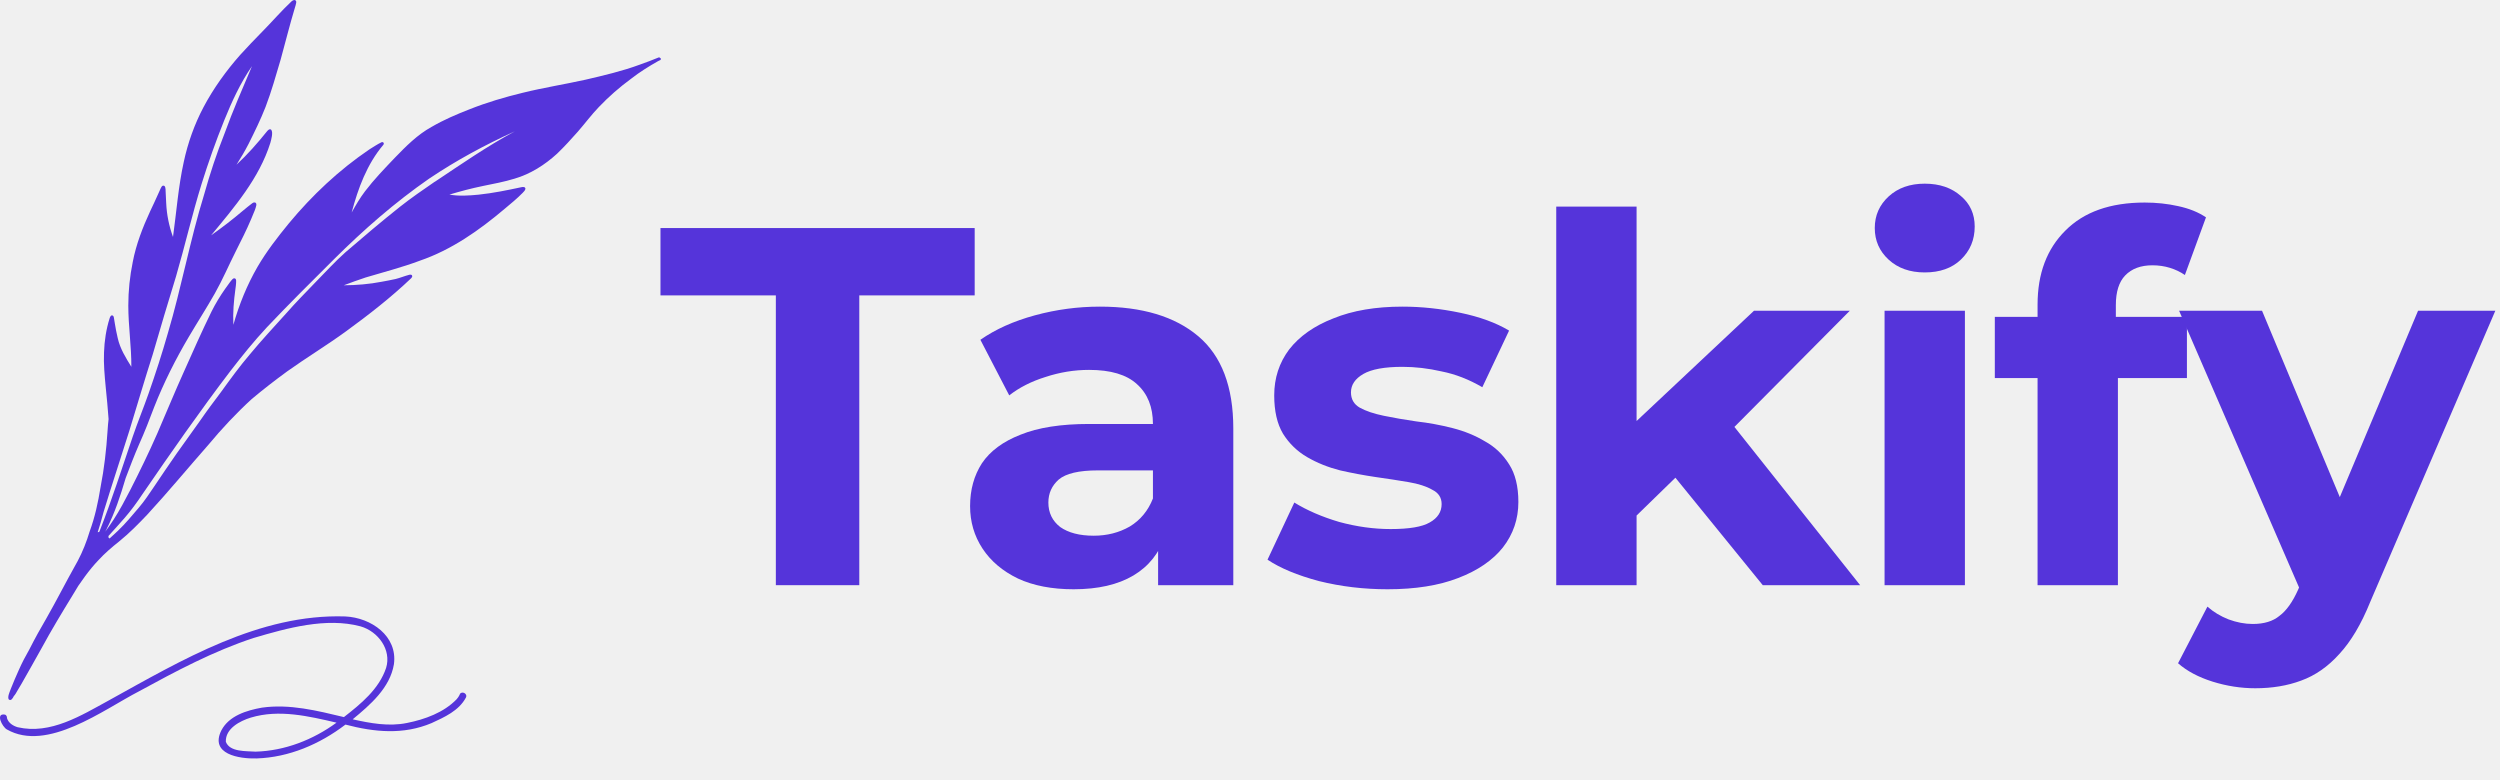
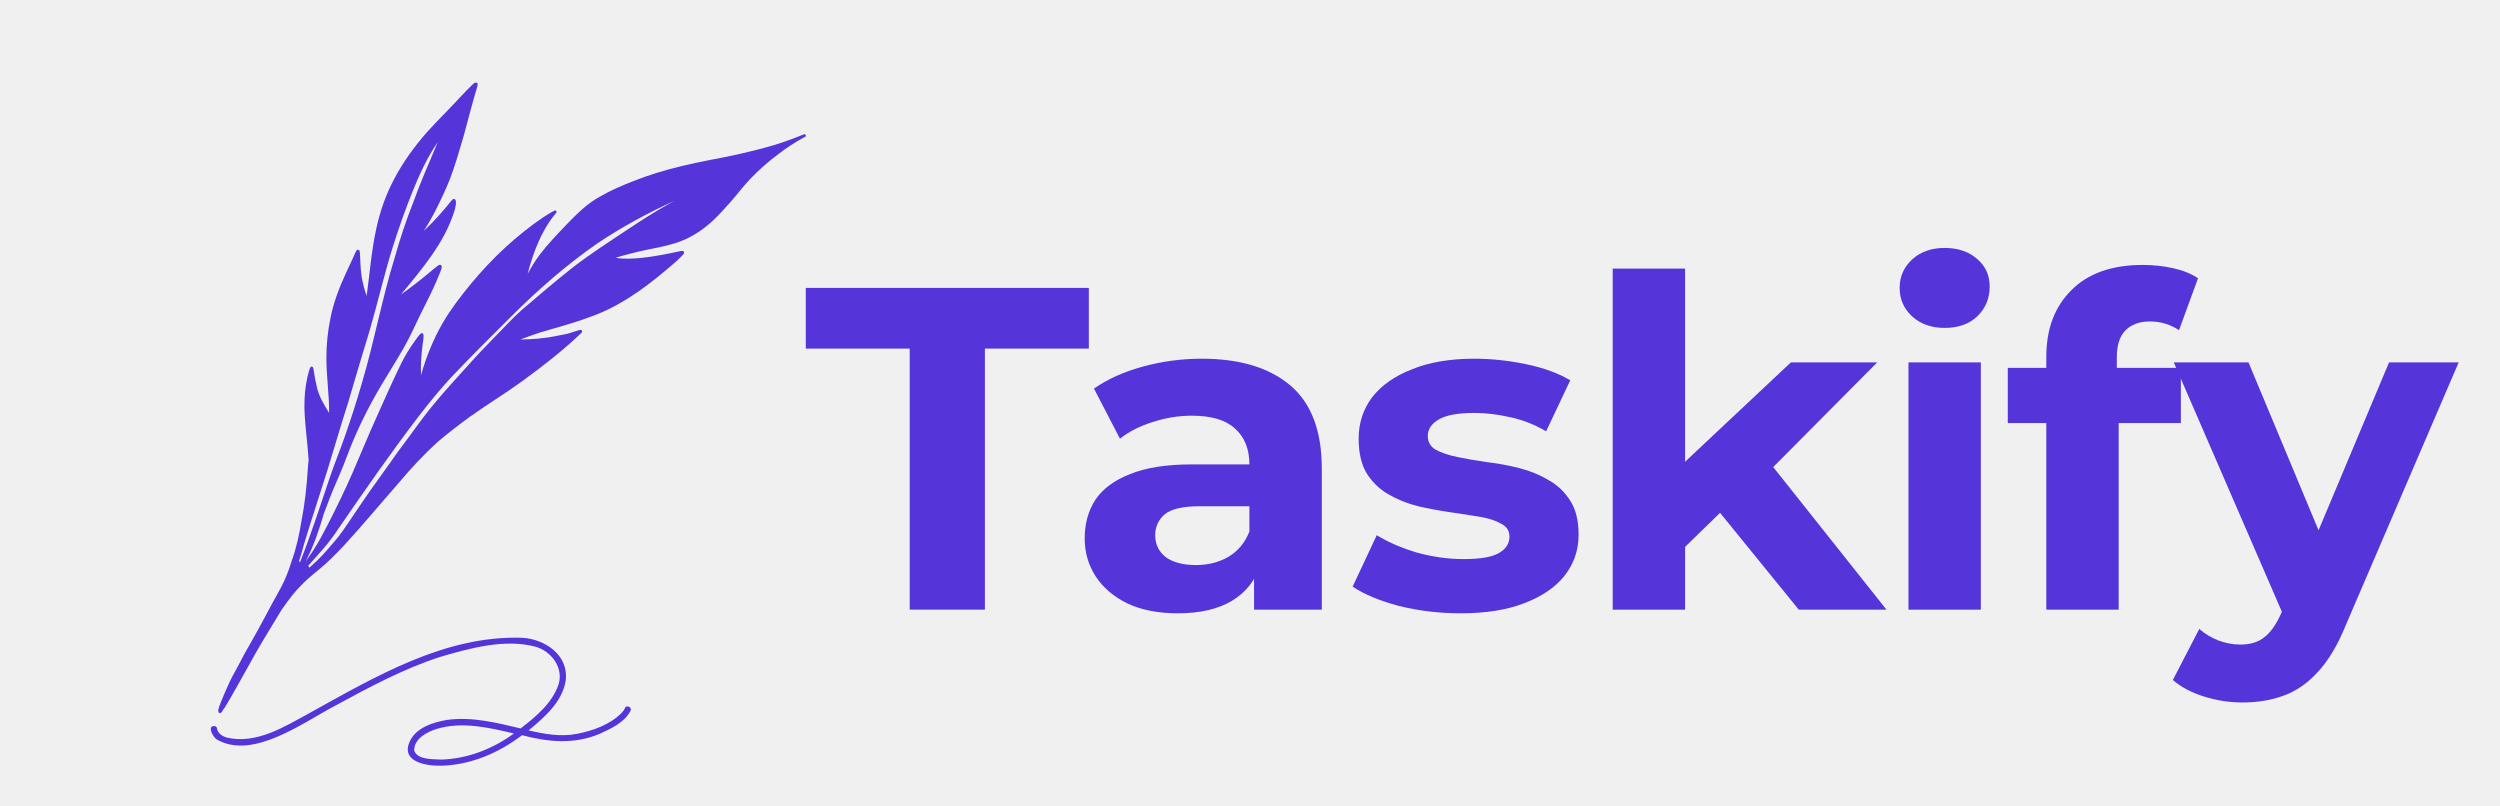
- <svg xmlns="http://www.w3.org/2000/svg" width="109" height="34" viewBox="0 0 109 34" fill="none">
-   <path d="M28.791 2.54C28.778 2.514 28.747 2.496 28.716 2.505C28.446 2.62 28.175 2.717 27.896 2.818C27.13 3.101 26.332 3.287 25.535 3.473C24.622 3.676 23.692 3.822 22.784 4.047C22 4.237 21.22 4.467 20.467 4.767C19.9 4.988 19.341 5.227 18.819 5.532C18.198 5.872 17.698 6.38 17.21 6.884C16.763 7.353 16.311 7.821 15.917 8.338C15.695 8.63 15.509 8.948 15.332 9.266C15.611 8.214 16.001 7.154 16.714 6.314C16.767 6.248 16.705 6.168 16.63 6.204C16.448 6.292 16.28 6.407 16.107 6.513C14.787 7.406 13.608 8.515 12.594 9.739C12.098 10.344 11.619 10.963 11.225 11.639C10.768 12.43 10.423 13.283 10.175 14.162C10.148 13.641 10.193 13.12 10.264 12.603C10.277 12.51 10.29 12.421 10.294 12.329C10.294 12.267 10.312 12.178 10.25 12.143C10.206 12.121 10.162 12.143 10.131 12.178C10.091 12.218 10.06 12.262 10.024 12.306C9.953 12.399 9.882 12.496 9.816 12.594C9.595 12.908 9.395 13.239 9.222 13.584C8.797 14.454 8.407 15.334 8.013 16.218C7.614 17.101 7.246 18.003 6.861 18.891C6.493 19.731 6.09 20.557 5.674 21.375C5.448 21.812 5.217 22.25 4.947 22.665C4.832 22.842 4.712 23.014 4.588 23.182C4.606 23.147 4.624 23.116 4.641 23.081C5.005 22.369 5.253 21.609 5.479 20.844C5.665 20.354 5.851 19.863 6.059 19.386C6.303 18.843 6.52 18.29 6.728 17.733C7.144 16.681 7.65 15.674 8.226 14.697C8.598 14.065 8.996 13.447 9.36 12.806C9.701 12.205 9.971 11.569 10.281 10.954C10.512 10.495 10.746 10.035 10.946 9.562C11.003 9.43 11.061 9.293 11.114 9.156C11.136 9.089 11.163 9.019 11.176 8.948C11.176 8.921 11.181 8.89 11.163 8.864C11.123 8.802 11.043 8.824 10.995 8.864C10.853 8.97 10.72 9.08 10.582 9.195C10.139 9.571 9.679 9.925 9.205 10.26C10.219 9.032 11.3 7.777 11.787 6.23C11.823 6.098 11.92 5.766 11.823 5.656C11.757 5.598 11.681 5.678 11.641 5.726C11.229 6.239 10.795 6.734 10.312 7.18C10.498 6.889 10.675 6.588 10.835 6.279C11.101 5.748 11.362 5.214 11.579 4.661C11.836 3.985 12.031 3.291 12.235 2.602C12.443 1.851 12.629 1.091 12.855 0.344C12.877 0.273 12.9 0.202 12.913 0.127C12.913 0.105 12.922 0.079 12.913 0.056C12.9 0.017 12.851 -0.01 12.811 0.003C12.775 0.012 12.74 0.034 12.709 0.061C12.257 0.485 11.854 0.958 11.42 1.395C11.101 1.723 10.777 2.054 10.472 2.394C9.856 3.092 9.307 3.853 8.872 4.675C8.478 5.421 8.19 6.23 8.013 7.056C7.774 8.135 7.694 9.24 7.543 10.331C7.37 9.858 7.269 9.359 7.246 8.851C7.238 8.683 7.229 8.506 7.22 8.325C7.22 8.241 7.22 8.06 7.091 8.099C7.051 8.121 7.029 8.166 7.007 8.21C6.967 8.289 6.932 8.373 6.896 8.457C6.786 8.714 6.662 8.961 6.546 9.213C6.219 9.92 5.935 10.654 5.789 11.418C5.66 12.046 5.594 12.687 5.594 13.323C5.594 14.216 5.731 15.095 5.727 15.992C5.483 15.599 5.235 15.201 5.133 14.742C5.08 14.525 5.04 14.308 5.005 14.092C4.996 14.03 4.982 13.964 4.974 13.902C4.965 13.858 4.965 13.8 4.929 13.769C4.85 13.707 4.796 13.813 4.779 13.88C4.628 14.357 4.553 14.861 4.535 15.365C4.513 15.873 4.562 16.381 4.61 16.889C4.655 17.349 4.703 17.808 4.734 18.272C4.712 18.44 4.703 18.608 4.69 18.776C4.637 19.603 4.544 20.429 4.384 21.242C4.278 21.896 4.141 22.541 3.91 23.169C3.777 23.615 3.605 24.048 3.388 24.459C3.352 24.517 3.321 24.579 3.29 24.636C2.86 25.401 2.466 26.183 2.032 26.943C1.77 27.389 1.518 27.844 1.283 28.308C1.11 28.609 0.951 28.914 0.813 29.228C0.694 29.493 0.579 29.762 0.472 30.032C0.432 30.147 0.317 30.377 0.379 30.491C0.472 30.575 0.548 30.465 0.605 30.346C0.619 30.332 0.632 30.319 0.641 30.306C0.676 30.257 0.707 30.209 0.734 30.156C0.805 30.036 0.876 29.921 0.942 29.806C1.234 29.298 1.518 28.786 1.806 28.273C2.236 27.478 2.705 26.704 3.179 25.931C3.259 25.803 3.334 25.674 3.414 25.542C3.512 25.401 3.609 25.264 3.711 25.122C3.893 24.875 4.088 24.636 4.3 24.415C4.562 24.128 4.889 23.849 5.195 23.606C5.638 23.248 6.037 22.842 6.427 22.431C7.335 21.445 8.19 20.411 9.076 19.404C9.665 18.697 10.299 18.016 10.977 17.397C11.477 16.978 11.996 16.575 12.523 16.191C13.365 15.59 14.251 15.055 15.088 14.445C16.076 13.725 17.042 12.974 17.928 12.13C17.955 12.099 17.986 12.063 17.968 12.019C17.95 11.962 17.879 11.971 17.831 11.984C17.631 12.037 17.441 12.117 17.246 12.165C17.046 12.209 16.843 12.249 16.643 12.284C16.098 12.39 15.54 12.435 14.986 12.439C15.301 12.32 15.62 12.205 15.939 12.099C16.732 11.86 17.534 11.657 18.309 11.365C19.687 10.892 20.892 10.044 21.995 9.111C22.265 8.886 22.54 8.661 22.788 8.409C22.832 8.356 22.899 8.307 22.908 8.232C22.908 8.144 22.802 8.144 22.735 8.161C22.115 8.294 21.49 8.422 20.861 8.488C20.445 8.528 20.01 8.559 19.594 8.484C20.077 8.338 20.564 8.21 21.06 8.108C21.521 8.015 21.986 7.927 22.434 7.79C23.129 7.587 23.754 7.189 24.286 6.703C24.605 6.398 24.901 6.071 25.194 5.74C25.504 5.386 25.783 5.006 26.111 4.666C26.541 4.215 27.01 3.804 27.511 3.437C27.883 3.145 28.282 2.898 28.694 2.664C28.725 2.646 28.756 2.637 28.787 2.62C28.814 2.602 28.822 2.571 28.809 2.54H28.791ZM4.579 23.536C4.579 23.536 4.579 23.536 4.57 23.536H4.575H4.579ZM5.638 18.785C5.979 17.671 6.307 16.553 6.662 15.444C6.994 14.308 7.326 13.173 7.676 12.046C8.066 10.711 8.376 9.354 8.788 8.024C9.081 7.087 9.408 6.159 9.776 5.249C10.108 4.427 10.481 3.618 10.986 2.885C10.574 3.861 10.148 4.829 9.789 5.824C9.444 6.694 9.151 7.582 8.899 8.484C8.283 10.477 7.911 12.536 7.317 14.534C7.065 15.418 6.781 16.293 6.476 17.163C6.258 17.786 6.001 18.409 5.789 19.032C5.315 20.416 4.876 21.812 4.336 23.173C4.327 23.182 4.318 23.191 4.309 23.2C4.291 23.195 4.274 23.2 4.26 23.204C4.353 22.913 4.442 22.616 4.517 22.32C4.876 21.136 5.27 19.965 5.638 18.785ZM18.956 7.923C18.442 8.276 17.928 8.63 17.441 9.014C16.63 9.659 15.841 10.327 15.057 11.003C14.601 11.409 14.189 11.865 13.759 12.302C13.334 12.744 12.904 13.177 12.501 13.637C11.965 14.233 11.415 14.821 10.902 15.44C10.45 15.97 10.037 16.536 9.63 17.101C9.329 17.503 9.023 17.906 8.739 18.321C8.403 18.803 8.053 19.271 7.716 19.753C7.379 20.239 7.047 20.725 6.719 21.216C6.511 21.525 6.303 21.839 6.059 22.126C5.771 22.466 5.474 22.824 5.146 23.138C5.022 23.248 4.903 23.359 4.783 23.474C4.783 23.474 4.783 23.474 4.779 23.474C4.721 23.46 4.721 23.407 4.734 23.363C4.969 23.103 5.204 22.846 5.434 22.581C5.713 22.259 5.966 21.914 6.201 21.56C7.45 19.74 8.713 17.923 10.055 16.164C10.556 15.515 11.074 14.874 11.633 14.273C12.594 13.257 13.586 12.275 14.579 11.286C15.859 10.013 17.224 8.82 18.708 7.79C19.891 6.995 21.149 6.314 22.447 5.726C21.233 6.376 20.099 7.167 18.956 7.927V7.923Z" fill="#5534DA" />
-   <path d="M20.046 30.284C20.011 30.359 19.962 30.425 19.909 30.487C19.351 31.066 18.526 31.366 17.747 31.521C16.958 31.685 16.147 31.534 15.377 31.362C16.143 30.73 17.003 29.992 17.175 28.962C17.344 27.729 16.178 26.93 15.057 26.877C11.309 26.753 7.925 28.781 4.748 30.536C3.543 31.194 2.201 32.038 0.77 31.707C0.57 31.649 0.366 31.521 0.304 31.309C0.309 31.252 0.282 31.185 0.225 31.159C-0.218 31.07 0.096 31.693 0.3 31.804C2.059 32.807 4.504 30.947 6.059 30.142C7.663 29.267 9.32 28.383 11.066 27.813C12.514 27.385 14.229 26.907 15.722 27.31C16.484 27.53 17.078 28.326 16.834 29.121C16.528 30.041 15.735 30.69 14.995 31.265C13.83 30.986 12.621 30.681 11.416 30.854C10.751 30.973 9.985 31.207 9.652 31.844C9.134 32.887 10.432 33.09 11.185 33.068C12.599 33.024 13.945 32.445 15.062 31.592C16.329 31.923 17.583 32.047 18.819 31.526C19.377 31.269 20.011 30.986 20.312 30.416C20.405 30.244 20.13 30.102 20.042 30.275L20.046 30.284ZM11.146 32.772C10.738 32.741 10.02 32.798 9.847 32.343C9.821 31.768 10.459 31.433 10.937 31.287C12.165 30.916 13.458 31.225 14.672 31.508C13.649 32.255 12.421 32.736 11.146 32.772Z" fill="#5534DA" />
-   <path d="M33.827 25.514V12.879H28.797V9.943H42.496V12.879H37.465V25.514H33.827Z" fill="#5534DA" />
-   <path d="M50.493 25.514V23.179L50.268 22.667V18.485C50.268 17.744 50.036 17.165 49.572 16.75C49.123 16.335 48.427 16.127 47.483 16.127C46.84 16.127 46.203 16.231 45.575 16.439C44.961 16.631 44.437 16.898 44.003 17.239L42.745 14.815C43.404 14.355 44.197 13.999 45.125 13.747C46.054 13.495 46.997 13.369 47.955 13.369C49.797 13.369 51.226 13.799 52.244 14.659C53.263 15.519 53.772 16.861 53.772 18.685V25.514H50.493ZM46.81 25.692C45.867 25.692 45.058 25.537 44.384 25.225C43.711 24.899 43.194 24.462 42.835 23.913C42.475 23.364 42.296 22.749 42.296 22.067C42.296 21.355 42.468 20.732 42.812 20.198C43.172 19.664 43.733 19.249 44.497 18.952C45.26 18.641 46.256 18.485 47.483 18.485H50.695V20.509H47.865C47.042 20.509 46.473 20.643 46.158 20.91C45.859 21.177 45.709 21.51 45.709 21.911C45.709 22.356 45.882 22.712 46.226 22.979C46.585 23.231 47.072 23.357 47.686 23.357C48.269 23.357 48.793 23.223 49.258 22.956C49.722 22.674 50.059 22.267 50.268 21.733L50.807 23.334C50.553 24.106 50.089 24.691 49.415 25.092C48.741 25.492 47.873 25.692 46.81 25.692Z" fill="#5534DA" />
-   <path d="M60.496 25.692C59.464 25.692 58.468 25.574 57.51 25.336C56.566 25.084 55.818 24.773 55.264 24.402L56.432 21.911C56.986 22.252 57.637 22.534 58.386 22.756C59.149 22.964 59.898 23.067 60.631 23.067C61.44 23.067 62.009 22.971 62.338 22.778C62.682 22.585 62.855 22.319 62.855 21.977C62.855 21.696 62.72 21.488 62.45 21.355C62.196 21.206 61.852 21.095 61.417 21.021C60.983 20.947 60.504 20.873 59.98 20.799C59.471 20.724 58.955 20.628 58.431 20.509C57.907 20.376 57.427 20.183 56.993 19.931C56.559 19.679 56.207 19.338 55.938 18.908C55.683 18.478 55.556 17.922 55.556 17.239C55.556 16.483 55.773 15.816 56.207 15.237C56.656 14.659 57.3 14.207 58.139 13.88C58.977 13.539 59.98 13.369 61.148 13.369C61.971 13.369 62.81 13.458 63.663 13.636C64.516 13.814 65.228 14.073 65.796 14.414L64.629 16.883C64.045 16.542 63.453 16.312 62.855 16.194C62.271 16.06 61.702 15.994 61.148 15.994C60.369 15.994 59.8 16.098 59.441 16.305C59.082 16.513 58.902 16.78 58.902 17.106C58.902 17.402 59.029 17.625 59.284 17.773C59.553 17.922 59.905 18.04 60.339 18.129C60.773 18.218 61.245 18.3 61.754 18.374C62.278 18.433 62.802 18.53 63.326 18.663C63.85 18.797 64.322 18.989 64.741 19.241C65.175 19.479 65.527 19.812 65.796 20.242C66.066 20.658 66.201 21.206 66.201 21.889C66.201 22.63 65.976 23.29 65.527 23.868C65.078 24.432 64.427 24.877 63.573 25.203C62.735 25.529 61.709 25.692 60.496 25.692Z" fill="#5534DA" />
-   <path d="M70.749 23.067L70.839 18.841L76.475 13.547H80.653L75.24 18.997L73.421 20.465L70.749 23.067ZM67.852 25.514V9.009H71.355V25.514H67.852ZM76.857 25.514L72.77 20.487L74.971 17.796L81.102 25.514H76.857Z" fill="#5534DA" />
-   <path d="M82.167 25.514V13.547H85.67V25.514H82.167ZM83.918 11.878C83.275 11.878 82.751 11.693 82.346 11.322C81.942 10.951 81.74 10.492 81.74 9.943C81.74 9.394 81.942 8.935 82.346 8.564C82.751 8.193 83.275 8.008 83.918 8.008C84.562 8.008 85.086 8.186 85.49 8.542C85.895 8.883 86.097 9.328 86.097 9.876C86.097 10.455 85.895 10.937 85.49 11.322C85.101 11.693 84.577 11.878 83.918 11.878Z" fill="#5534DA" />
-   <path d="M88.838 25.514V13.28C88.838 11.93 89.242 10.855 90.05 10.054C90.859 9.239 92.012 8.831 93.509 8.831C94.018 8.831 94.504 8.883 94.969 8.987C95.448 9.09 95.852 9.254 96.181 9.476L95.261 11.99C95.066 11.856 94.849 11.752 94.609 11.678C94.37 11.604 94.115 11.567 93.846 11.567C93.337 11.567 92.94 11.715 92.656 12.012C92.386 12.294 92.251 12.724 92.251 13.302V14.414L92.341 15.905V25.514H88.838ZM86.974 16.483V13.814H95.35V16.483H86.974Z" fill="#5534DA" />
-   <path d="M98.332 30.008C97.703 30.008 97.082 29.911 96.468 29.719C95.854 29.526 95.352 29.259 94.963 28.918L96.243 26.449C96.513 26.686 96.82 26.871 97.164 27.005C97.523 27.138 97.875 27.205 98.219 27.205C98.713 27.205 99.103 27.086 99.387 26.849C99.687 26.627 99.956 26.248 100.196 25.715L100.825 24.246L101.094 23.868L105.428 13.547H108.797L103.34 26.248C102.95 27.212 102.501 27.969 101.992 28.517C101.498 29.066 100.944 29.452 100.33 29.674C99.732 29.897 99.065 30.008 98.332 30.008ZM100.398 25.982L95.008 13.547H98.624L102.801 23.557L100.398 25.982Z" fill="#5534DA" />
+ <svg xmlns="http://www.w3.org/2000/svg" width="121" height="39" viewBox="0 0 121 39" fill="none">
+   <g clip-path="url(#clip0_1_1740)">
+     <path d="M38.995 6.532C38.981 6.506 38.95 6.488 38.919 6.497C38.649 6.612 38.379 6.709 38.099 6.811C37.333 7.093 36.536 7.279 35.738 7.465C34.825 7.668 33.895 7.814 32.987 8.039C32.203 8.229 31.423 8.459 30.67 8.76C30.103 8.98 29.544 9.219 29.022 9.524C28.401 9.864 27.901 10.373 27.413 10.876C26.966 11.345 26.514 11.813 26.12 12.33C25.898 12.622 25.712 12.94 25.535 13.258C25.814 12.207 26.204 11.146 26.917 10.306C26.97 10.24 26.908 10.16 26.833 10.196C26.651 10.284 26.483 10.399 26.31 10.505C24.99 11.398 23.811 12.507 22.797 13.731C22.301 14.336 21.822 14.955 21.428 15.631C20.972 16.422 20.626 17.275 20.378 18.155C20.351 17.633 20.396 17.112 20.467 16.595C20.48 16.502 20.493 16.414 20.498 16.321C20.498 16.259 20.515 16.171 20.453 16.135C20.409 16.113 20.365 16.135 20.334 16.171C20.294 16.21 20.263 16.255 20.227 16.299C20.157 16.392 20.086 16.489 20.019 16.586C19.798 16.9 19.598 17.231 19.425 17.576C19 18.446 18.61 19.326 18.216 20.21C17.817 21.093 17.45 21.995 17.064 22.883C16.696 23.723 16.293 24.549 15.877 25.367C15.651 25.804 15.42 26.242 15.15 26.657C15.035 26.834 14.915 27.006 14.791 27.174C14.809 27.139 14.827 27.108 14.845 27.073C15.208 26.361 15.456 25.601 15.682 24.837C15.868 24.346 16.054 23.855 16.262 23.378C16.506 22.835 16.723 22.282 16.931 21.725C17.348 20.674 17.853 19.666 18.429 18.689C18.801 18.058 19.2 17.439 19.563 16.798C19.904 16.197 20.174 15.561 20.484 14.946C20.715 14.487 20.95 14.027 21.149 13.554C21.206 13.422 21.264 13.285 21.317 13.148C21.339 13.082 21.366 13.011 21.379 12.94C21.379 12.914 21.384 12.883 21.366 12.856C21.326 12.794 21.246 12.816 21.198 12.856C21.056 12.962 20.923 13.073 20.786 13.188C20.343 13.563 19.882 13.917 19.408 14.253C20.422 13.024 21.503 11.769 21.991 10.222C22.026 10.09 22.124 9.758 22.026 9.648C21.96 9.59 21.884 9.67 21.845 9.718C21.432 10.231 20.998 10.726 20.515 11.172C20.701 10.881 20.879 10.58 21.038 10.271C21.304 9.741 21.565 9.206 21.782 8.653C22.039 7.977 22.234 7.284 22.438 6.594C22.646 5.843 22.832 5.083 23.058 4.336C23.081 4.265 23.103 4.194 23.116 4.119C23.116 4.097 23.125 4.071 23.116 4.049C23.103 4.009 23.054 3.982 23.014 3.996C22.979 4.004 22.943 4.027 22.912 4.053C22.46 4.477 22.057 4.95 21.623 5.388C21.304 5.715 20.98 6.046 20.675 6.386C20.059 7.085 19.51 7.845 19.076 8.667C18.681 9.414 18.393 10.222 18.216 11.049C17.977 12.127 17.897 13.232 17.746 14.323C17.574 13.85 17.472 13.351 17.45 12.843C17.441 12.675 17.432 12.498 17.423 12.317C17.423 12.233 17.423 12.052 17.294 12.092C17.255 12.114 17.232 12.158 17.21 12.202C17.17 12.282 17.135 12.366 17.099 12.45C16.989 12.706 16.865 12.953 16.75 13.205C16.422 13.912 16.138 14.646 15.992 15.41C15.863 16.038 15.797 16.679 15.797 17.315C15.797 18.208 15.934 19.087 15.93 19.984C15.686 19.591 15.438 19.193 15.336 18.734C15.283 18.517 15.243 18.301 15.208 18.084C15.199 18.022 15.186 17.956 15.177 17.894C15.168 17.85 15.168 17.792 15.132 17.761C15.053 17.7 14.999 17.806 14.982 17.872C14.831 18.349 14.756 18.853 14.738 19.357C14.716 19.865 14.765 20.373 14.813 20.881C14.858 21.341 14.906 21.801 14.938 22.265C14.915 22.433 14.906 22.6 14.893 22.768C14.84 23.595 14.747 24.421 14.588 25.234C14.481 25.888 14.344 26.534 14.113 27.161C13.98 27.607 13.808 28.041 13.591 28.451C13.555 28.509 13.524 28.571 13.493 28.628C13.063 29.393 12.669 30.175 12.235 30.935C11.974 31.381 11.721 31.837 11.486 32.301C11.313 32.601 11.154 32.906 11.017 33.22C10.897 33.485 10.782 33.755 10.675 34.024C10.636 34.139 10.52 34.369 10.582 34.484C10.675 34.568 10.751 34.457 10.808 34.338C10.822 34.325 10.835 34.311 10.844 34.298C10.879 34.249 10.91 34.201 10.937 34.148C11.008 34.029 11.079 33.914 11.145 33.799C11.438 33.291 11.721 32.778 12.009 32.265C12.439 31.47 12.908 30.696 13.382 29.923C13.462 29.795 13.537 29.667 13.617 29.534C13.715 29.393 13.812 29.256 13.914 29.114C14.096 28.867 14.291 28.628 14.503 28.407C14.765 28.12 15.093 27.842 15.398 27.599C15.841 27.241 16.24 26.834 16.63 26.423C17.538 25.438 18.393 24.404 19.279 23.396C19.869 22.689 20.502 22.008 21.18 21.39C21.68 20.97 22.199 20.568 22.726 20.183C23.568 19.582 24.454 19.047 25.291 18.438C26.279 17.717 27.245 16.966 28.131 16.122C28.158 16.091 28.189 16.056 28.171 16.011C28.153 15.954 28.082 15.963 28.034 15.976C27.834 16.029 27.644 16.109 27.449 16.157C27.25 16.201 27.046 16.241 26.846 16.277C26.301 16.383 25.743 16.427 25.189 16.431C25.504 16.312 25.823 16.197 26.142 16.091C26.935 15.852 27.737 15.649 28.512 15.357C29.89 14.884 31.095 14.036 32.198 13.104C32.468 12.878 32.743 12.653 32.991 12.401C33.036 12.348 33.102 12.299 33.111 12.224C33.111 12.136 33.005 12.136 32.938 12.153C32.318 12.286 31.693 12.414 31.064 12.48C30.648 12.52 30.213 12.551 29.797 12.476C30.28 12.33 30.767 12.202 31.263 12.1C31.724 12.008 32.189 11.919 32.637 11.782C33.332 11.579 33.957 11.181 34.489 10.695C34.808 10.39 35.105 10.063 35.397 9.732C35.707 9.378 35.986 8.998 36.314 8.658C36.744 8.207 37.213 7.796 37.714 7.429C38.086 7.138 38.485 6.89 38.897 6.656C38.928 6.638 38.959 6.629 38.99 6.612C39.017 6.594 39.026 6.563 39.012 6.532H38.995ZM14.782 27.528C14.782 27.528 14.782 27.528 14.774 27.528H14.778H14.782ZM15.841 22.777C16.182 21.664 16.51 20.546 16.865 19.436C17.197 18.301 17.529 17.165 17.879 16.038C18.269 14.703 18.579 13.347 18.991 12.017C19.284 11.08 19.611 10.152 19.979 9.241C20.311 8.419 20.684 7.611 21.189 6.877C20.777 7.854 20.351 8.821 19.993 9.816C19.647 10.686 19.355 11.575 19.102 12.476C18.486 14.469 18.114 16.529 17.52 18.526C17.268 19.41 16.984 20.285 16.679 21.155C16.462 21.779 16.205 22.402 15.992 23.025C15.518 24.408 15.079 25.804 14.539 27.166C14.53 27.174 14.521 27.183 14.512 27.192C14.495 27.188 14.477 27.192 14.463 27.196C14.556 26.905 14.645 26.609 14.72 26.313C15.079 25.128 15.474 23.957 15.841 22.777ZM29.159 11.915C28.645 12.268 28.131 12.622 27.644 13.006C26.833 13.652 26.044 14.319 25.26 14.995C24.804 15.402 24.392 15.857 23.962 16.294C23.537 16.736 23.107 17.169 22.704 17.629C22.168 18.225 21.619 18.813 21.105 19.432C20.653 19.962 20.241 20.528 19.833 21.093C19.532 21.496 19.226 21.898 18.943 22.313C18.606 22.795 18.256 23.263 17.919 23.745C17.582 24.231 17.25 24.717 16.922 25.208C16.714 25.517 16.506 25.831 16.262 26.118C15.974 26.458 15.677 26.816 15.35 27.13C15.226 27.241 15.106 27.351 14.986 27.466C14.986 27.466 14.986 27.466 14.982 27.466C14.924 27.453 14.924 27.4 14.938 27.355C15.172 27.095 15.407 26.838 15.637 26.573C15.917 26.251 16.169 25.906 16.404 25.552C17.653 23.732 18.916 21.916 20.258 20.157C20.759 19.507 21.277 18.866 21.836 18.265C22.797 17.249 23.789 16.268 24.782 15.278C26.062 14.005 27.427 12.812 28.911 11.782C30.094 10.987 31.352 10.306 32.65 9.718C31.436 10.368 30.302 11.159 29.159 11.919V11.915Z" fill="#5534DA" />
+     <path d="M30.249 34.276C30.214 34.351 30.165 34.417 30.112 34.479C29.554 35.058 28.73 35.359 27.95 35.513C27.161 35.677 26.351 35.526 25.58 35.354C26.346 34.722 27.206 33.984 27.378 32.955C27.547 31.722 26.381 30.922 25.261 30.869C21.513 30.745 18.128 32.773 14.951 34.528C13.746 35.186 12.404 36.03 10.973 35.699C10.773 35.641 10.569 35.513 10.508 35.301C10.512 35.244 10.485 35.177 10.428 35.151C9.985 35.062 10.299 35.686 10.503 35.796C12.262 36.799 14.707 34.939 16.263 34.135C17.866 33.26 19.523 32.376 21.269 31.805C22.718 31.377 24.432 30.9 25.925 31.302C26.687 31.523 27.281 32.318 27.037 33.114C26.732 34.033 25.939 34.682 25.199 35.257C24.033 34.978 22.824 34.674 21.619 34.846C20.954 34.965 20.188 35.2 19.856 35.836C19.337 36.879 20.635 37.082 21.389 37.06C22.802 37.016 24.149 36.437 25.265 35.584C26.532 35.915 27.786 36.039 29.022 35.518C29.58 35.261 30.214 34.978 30.515 34.408C30.608 34.236 30.333 34.095 30.245 34.267L30.249 34.276ZM21.349 36.764C20.941 36.733 20.223 36.79 20.05 36.335C20.024 35.761 20.662 35.425 21.14 35.279C22.368 34.908 23.661 35.217 24.875 35.5C23.852 36.247 22.625 36.728 21.349 36.764Z" fill="#5534DA" />
+   </g>
+   <path d="M44.03 29.507V16.872H39V13.935H52.699V16.872H47.669V29.507H44.03Z" fill="#5534DA" />
+   <path d="M60.696 29.507V27.171L60.471 26.659V22.477C60.471 21.736 60.239 21.157 59.775 20.742C59.326 20.327 58.63 20.119 57.687 20.119C57.043 20.119 56.407 20.223 55.778 20.431C55.164 20.623 54.64 20.89 54.206 21.232L52.948 18.807C53.607 18.347 54.4 17.991 55.328 17.739C56.257 17.487 57.2 17.361 58.158 17.361C60 17.361 61.429 17.791 62.447 18.651C63.466 19.511 63.975 20.853 63.975 22.677V29.507H60.696ZM57.013 29.684C56.07 29.684 55.261 29.529 54.587 29.217C53.914 28.891 53.397 28.454 53.038 27.905C52.679 27.356 52.499 26.741 52.499 26.059C52.499 25.347 52.671 24.724 53.015 24.19C53.375 23.656 53.936 23.241 54.7 22.944C55.463 22.633 56.459 22.477 57.687 22.477H60.898V24.502H58.068C57.245 24.502 56.676 24.635 56.362 24.902C56.062 25.169 55.912 25.503 55.912 25.903C55.912 26.348 56.085 26.704 56.429 26.971C56.788 27.223 57.275 27.349 57.889 27.349C58.473 27.349 58.997 27.215 59.461 26.948C59.925 26.667 60.262 26.259 60.471 25.725L61.01 27.327C60.756 28.098 60.292 28.683 59.618 29.084C58.944 29.484 58.076 29.684 57.013 29.684Z" fill="#5534DA" />
+   <path d="M70.7 29.684C69.667 29.684 68.671 29.566 67.713 29.329C66.77 29.076 66.021 28.765 65.467 28.394L66.635 25.903C67.189 26.244 67.84 26.526 68.589 26.748C69.352 26.956 70.101 27.06 70.834 27.06C71.643 27.06 72.212 26.963 72.541 26.77C72.885 26.578 73.058 26.311 73.058 25.97C73.058 25.688 72.923 25.48 72.653 25.347C72.399 25.198 72.055 25.087 71.62 25.013C71.186 24.939 70.707 24.865 70.183 24.791C69.674 24.716 69.158 24.62 68.634 24.502C68.11 24.368 67.63 24.175 67.196 23.923C66.762 23.671 66.41 23.33 66.141 22.9C65.886 22.47 65.759 21.914 65.759 21.232C65.759 20.475 65.976 19.808 66.41 19.23C66.859 18.651 67.503 18.199 68.342 17.873C69.18 17.532 70.183 17.361 71.351 17.361C72.174 17.361 73.013 17.45 73.866 17.628C74.719 17.806 75.431 18.065 76 18.407L74.832 20.876C74.248 20.535 73.656 20.305 73.058 20.186C72.474 20.053 71.905 19.986 71.351 19.986C70.572 19.986 70.004 20.09 69.644 20.297C69.285 20.505 69.105 20.772 69.105 21.098C69.105 21.395 69.233 21.617 69.487 21.765C69.757 21.914 70.108 22.032 70.543 22.121C70.977 22.21 71.448 22.292 71.957 22.366C72.481 22.425 73.005 22.522 73.529 22.655C74.053 22.789 74.525 22.982 74.944 23.234C75.378 23.471 75.73 23.805 76 24.235C76.269 24.65 76.404 25.198 76.404 25.881C76.404 26.622 76.179 27.282 75.73 27.86C75.281 28.424 74.63 28.869 73.776 29.195C72.938 29.521 71.912 29.684 70.7 29.684Z" fill="#5534DA" />
+   <path d="M80.952 27.06L81.042 22.833L86.679 17.539H90.856L85.443 22.989L83.624 24.457L80.952 27.06ZM78.055 29.507V13.001H81.558V29.507H78.055ZM87.06 29.507L82.973 24.479L85.174 21.788L91.305 29.507H87.06Z" fill="#5534DA" />
+   <path d="M92.37 29.507V17.539H95.873V29.507H92.37ZM94.121 15.871C93.478 15.871 92.954 15.685 92.549 15.315C92.145 14.944 91.943 14.484 91.943 13.935C91.943 13.387 92.145 12.927 92.549 12.556C92.954 12.185 93.478 12 94.121 12C94.765 12 95.289 12.178 95.694 12.534C96.098 12.875 96.3 13.32 96.3 13.869C96.3 14.447 96.098 14.929 95.694 15.315C95.304 15.685 94.78 15.871 94.121 15.871Z" fill="#5534DA" />
+   <path d="M99.041 29.507V17.272C99.041 15.922 99.445 14.847 100.254 14.046C101.062 13.231 102.215 12.823 103.712 12.823C104.221 12.823 104.708 12.875 105.172 12.979C105.651 13.083 106.055 13.246 106.384 13.468L105.464 15.982C105.269 15.848 105.052 15.745 104.812 15.67C104.573 15.596 104.318 15.559 104.049 15.559C103.54 15.559 103.143 15.707 102.859 16.004C102.589 16.286 102.454 16.716 102.454 17.294V18.407L102.544 19.897V29.507H99.041ZM97.177 20.475V17.806H105.554V20.475H97.177Z" fill="#5534DA" />
+   <path d="M108.535 34C107.906 34 107.285 33.904 106.671 33.711C106.057 33.518 105.556 33.251 105.166 32.91L106.446 30.441C106.716 30.678 107.023 30.863 107.367 30.997C107.726 31.13 108.078 31.197 108.423 31.197C108.917 31.197 109.306 31.078 109.59 30.841C109.89 30.619 110.159 30.241 110.399 29.707L111.028 28.239L111.297 27.86L115.631 17.539H119L113.543 30.241C113.154 31.205 112.704 31.961 112.195 32.51C111.701 33.058 111.147 33.444 110.534 33.666C109.935 33.889 109.269 34 108.535 34ZM110.601 29.974L105.211 17.539H108.827L113.004 27.549L110.601 29.974Z" fill="#5534DA" />
+   <defs>
+     <clipPath id="clip0_1_1740">
+       <rect width="28.797" height="33.069" fill="white" transform="translate(10.2021 4)" />
+     </clipPath>
+   </defs>
</svg>
